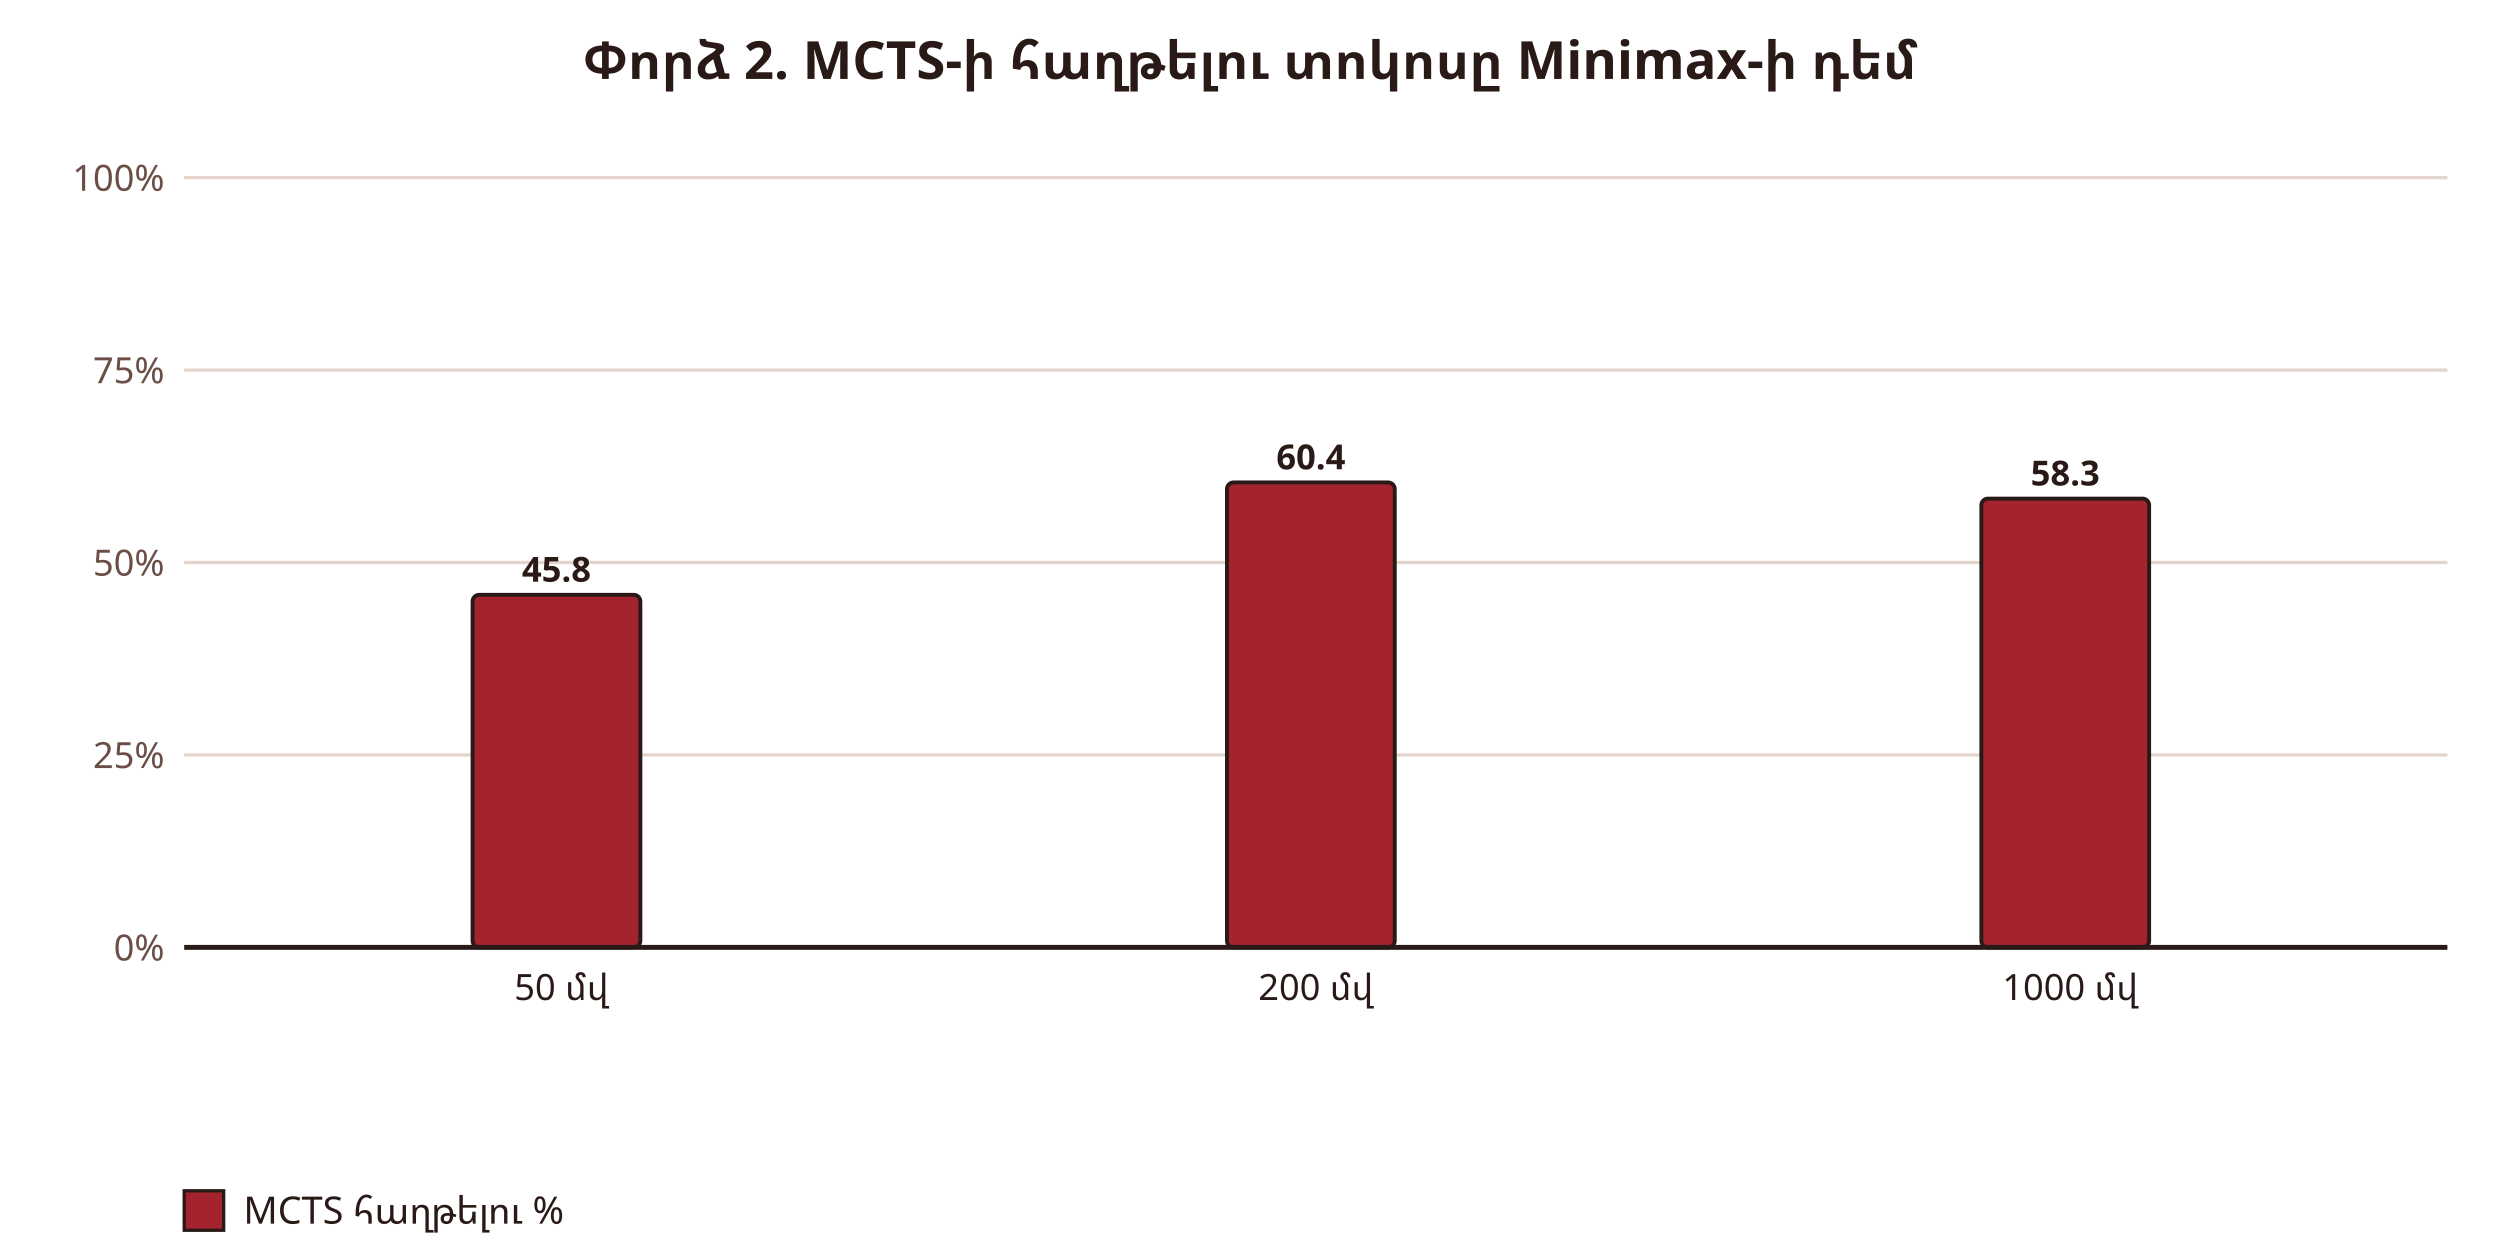
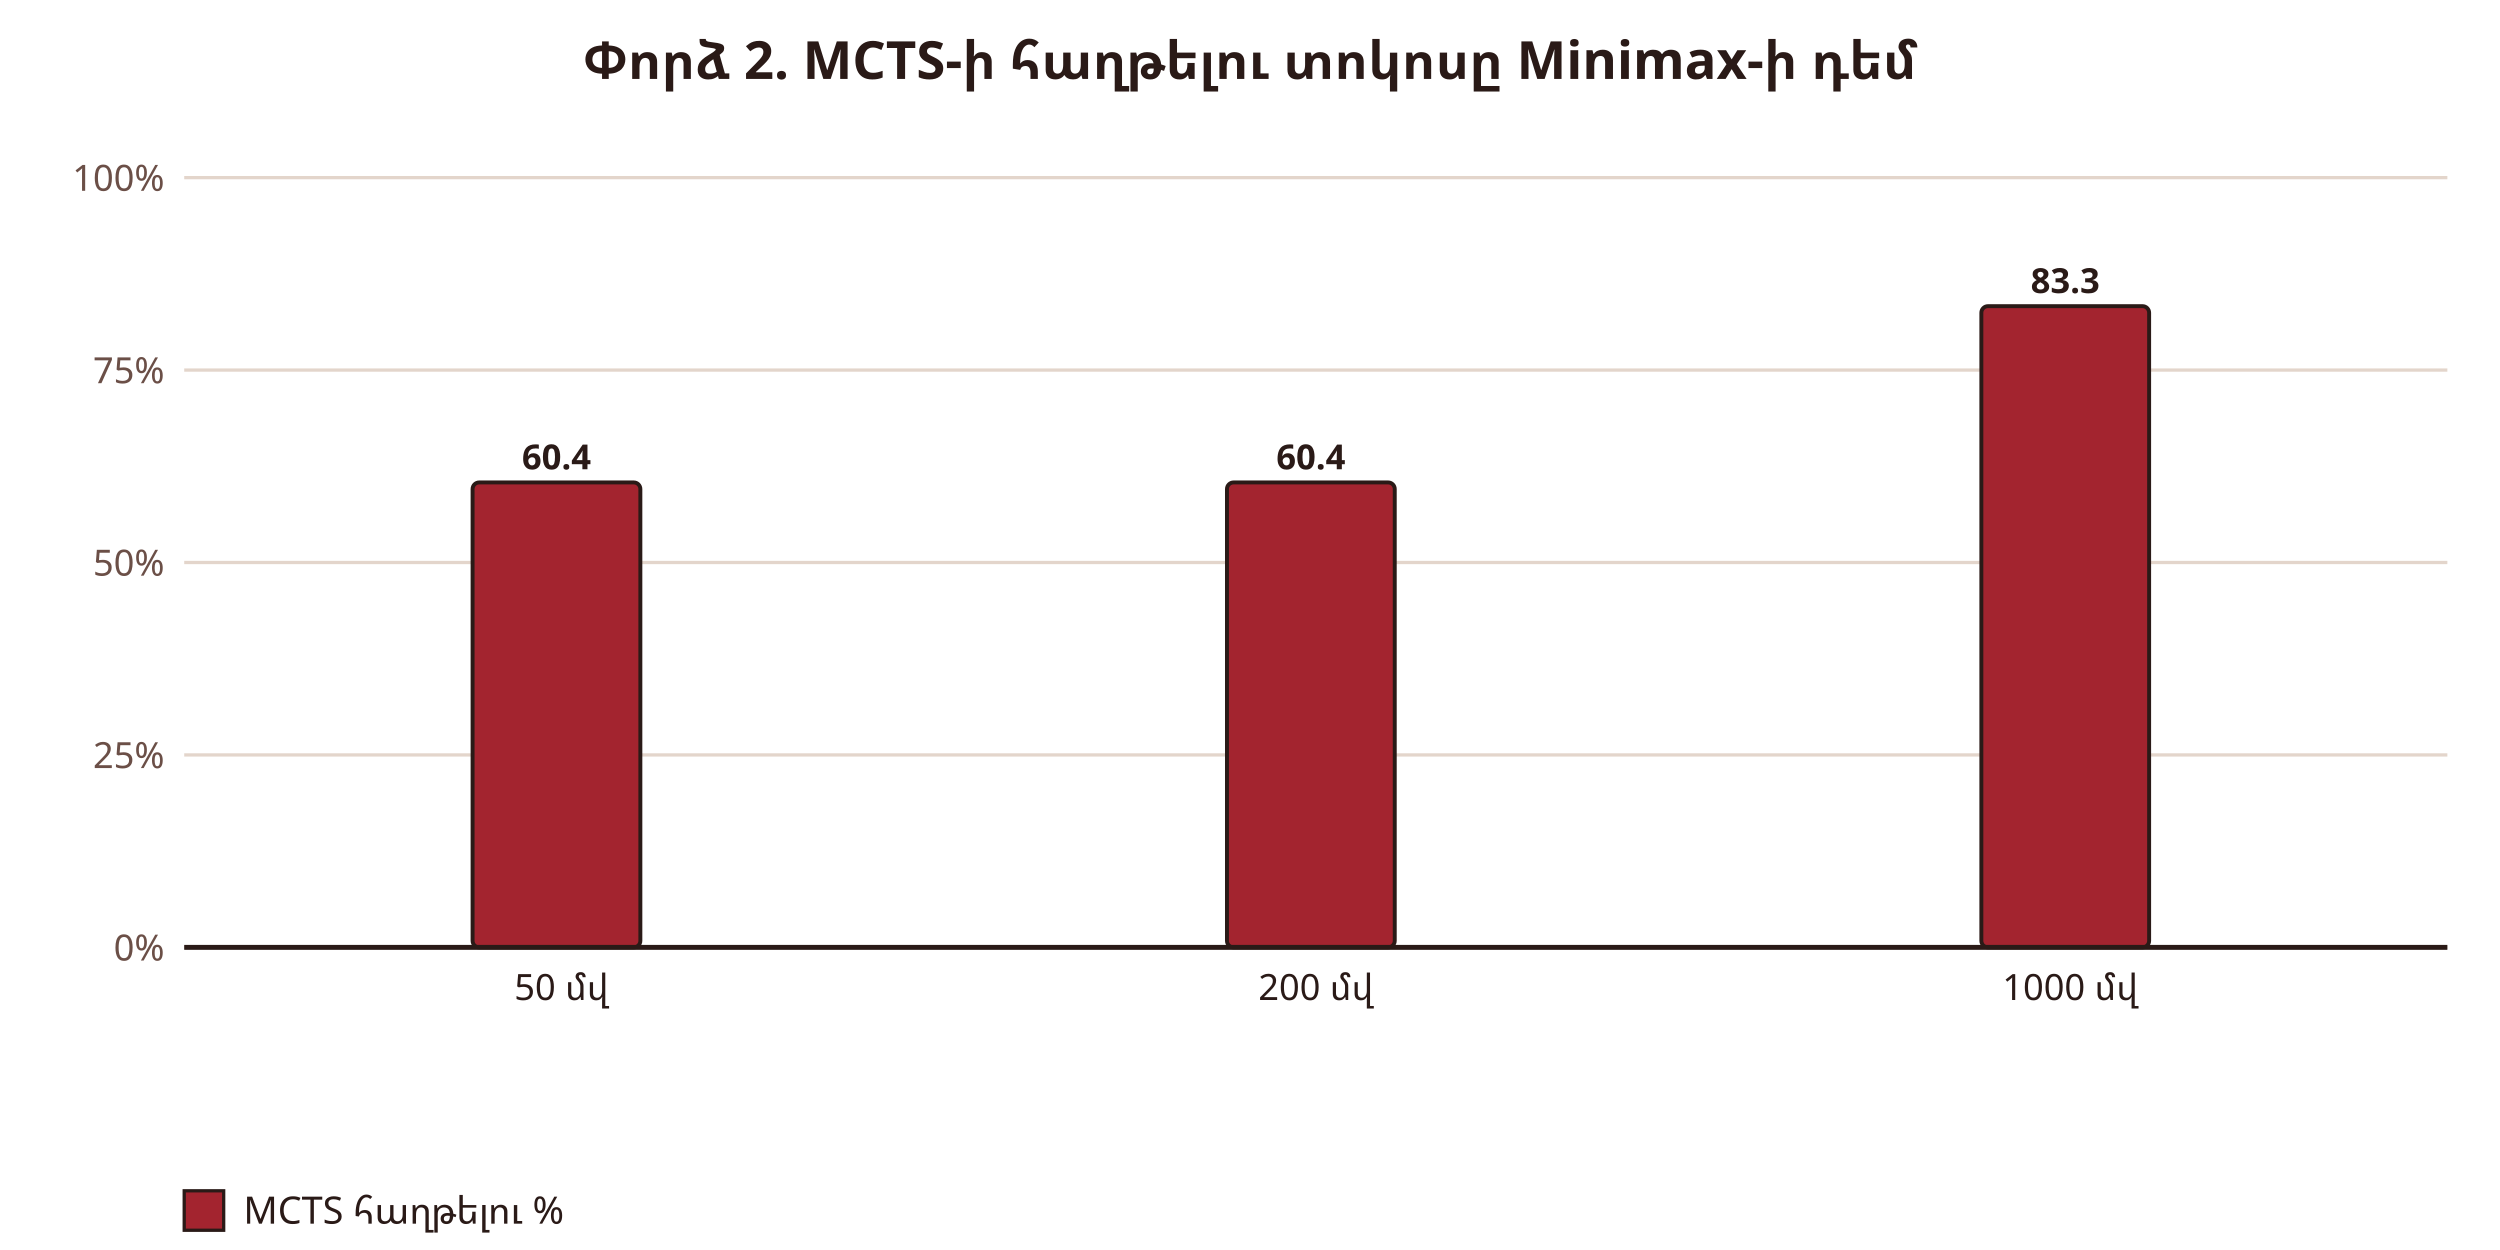
<svg xmlns="http://www.w3.org/2000/svg" viewBox="0 0 760 380" font-family="'Noto Sans Armenian','Segoe UI',sans-serif">
  <rect width="760" height="380" fill="#fff" />
  <text x="380" y="24" text-anchor="middle" font-size="16" font-weight="700" fill="#2a1a17">Փորձ 2. MCTS-ի հաղթելու տոկոսը Minimax-ի դեմ</text>
  <line x1="56" x2="744" y1="288" y2="288" stroke="#e3d5cb" />
  <text x="50" y="292" text-anchor="end" font-size="11" fill="#6b4f47">0%</text>
  <line x1="56" x2="744" y1="229.5" y2="229.5" stroke="#e3d5cb" />
  <text x="50" y="233.5" text-anchor="end" font-size="11" fill="#6b4f47">25%</text>
  <line x1="56" x2="744" y1="171" y2="171" stroke="#e3d5cb" />
  <text x="50" y="175" text-anchor="end" font-size="11" fill="#6b4f47">50%</text>
  <line x1="56" x2="744" y1="112.5" y2="112.5" stroke="#e3d5cb" />
  <text x="50" y="116.5" text-anchor="end" font-size="11" fill="#6b4f47">75%</text>
  <line x1="56" x2="744" y1="54" y2="54" stroke="#e3d5cb" />
  <text x="50" y="58" text-anchor="end" font-size="11" fill="#6b4f47">100%</text>
-   <rect x="143.667" y="180.828" width="51" height="107.172" fill="#a3242f" stroke="#2a1a17" stroke-width="1.2" rx="2" />
-   <text x="169.167" y="176.828" text-anchor="middle" font-size="10.5" font-weight="700" fill="#2a1a17">45.8</text>
+   <rect x="143.667" y="146.664" width="51" height="141.336" fill="#a3242f" stroke="#2a1a17" stroke-width="1.2" rx="2" />
+   <text x="169.167" y="142.664" text-anchor="middle" font-size="10.5" font-weight="700" fill="#2a1a17">60.4</text>
  <text x="170.667" y="304" text-anchor="middle" font-size="11" fill="#2a1a17">50 մվ</text>
  <rect x="373" y="146.664" width="51" height="141.336" fill="#a3242f" stroke="#2a1a17" stroke-width="1.2" rx="2" />
  <text x="398.5" y="142.664" text-anchor="middle" font-size="10.5" font-weight="700" fill="#2a1a17">60.4</text>
  <text x="400" y="304" text-anchor="middle" font-size="11" fill="#2a1a17">200 մվ</text>
-   <rect x="602.333" y="151.578" width="51" height="136.422" fill="#a3242f" stroke="#2a1a17" stroke-width="1.2" rx="2" />
-   <text x="627.833" y="147.578" text-anchor="middle" font-size="10.5" font-weight="700" fill="#2a1a17">58.3</text>
+   <rect x="602.333" y="93.078" width="51" height="194.922" fill="#a3242f" stroke="#2a1a17" stroke-width="1.2" rx="2" />
+   <text x="627.833" y="89.078" text-anchor="middle" font-size="10.5" font-weight="700" fill="#2a1a17">83.3</text>
  <text x="629.333" y="304" text-anchor="middle" font-size="11" fill="#2a1a17">1000 մվ</text>
  <rect x="56" y="362" width="12" height="12" fill="#a3242f" stroke="#2a1a17" />
  <text x="74" y="372" font-size="11.5" fill="#2a1a17">MCTS հաղթելու %</text>
  <line x1="56" x2="744" y1="288" y2="288" stroke="#2a1a17" stroke-width="1.5" />
</svg>
